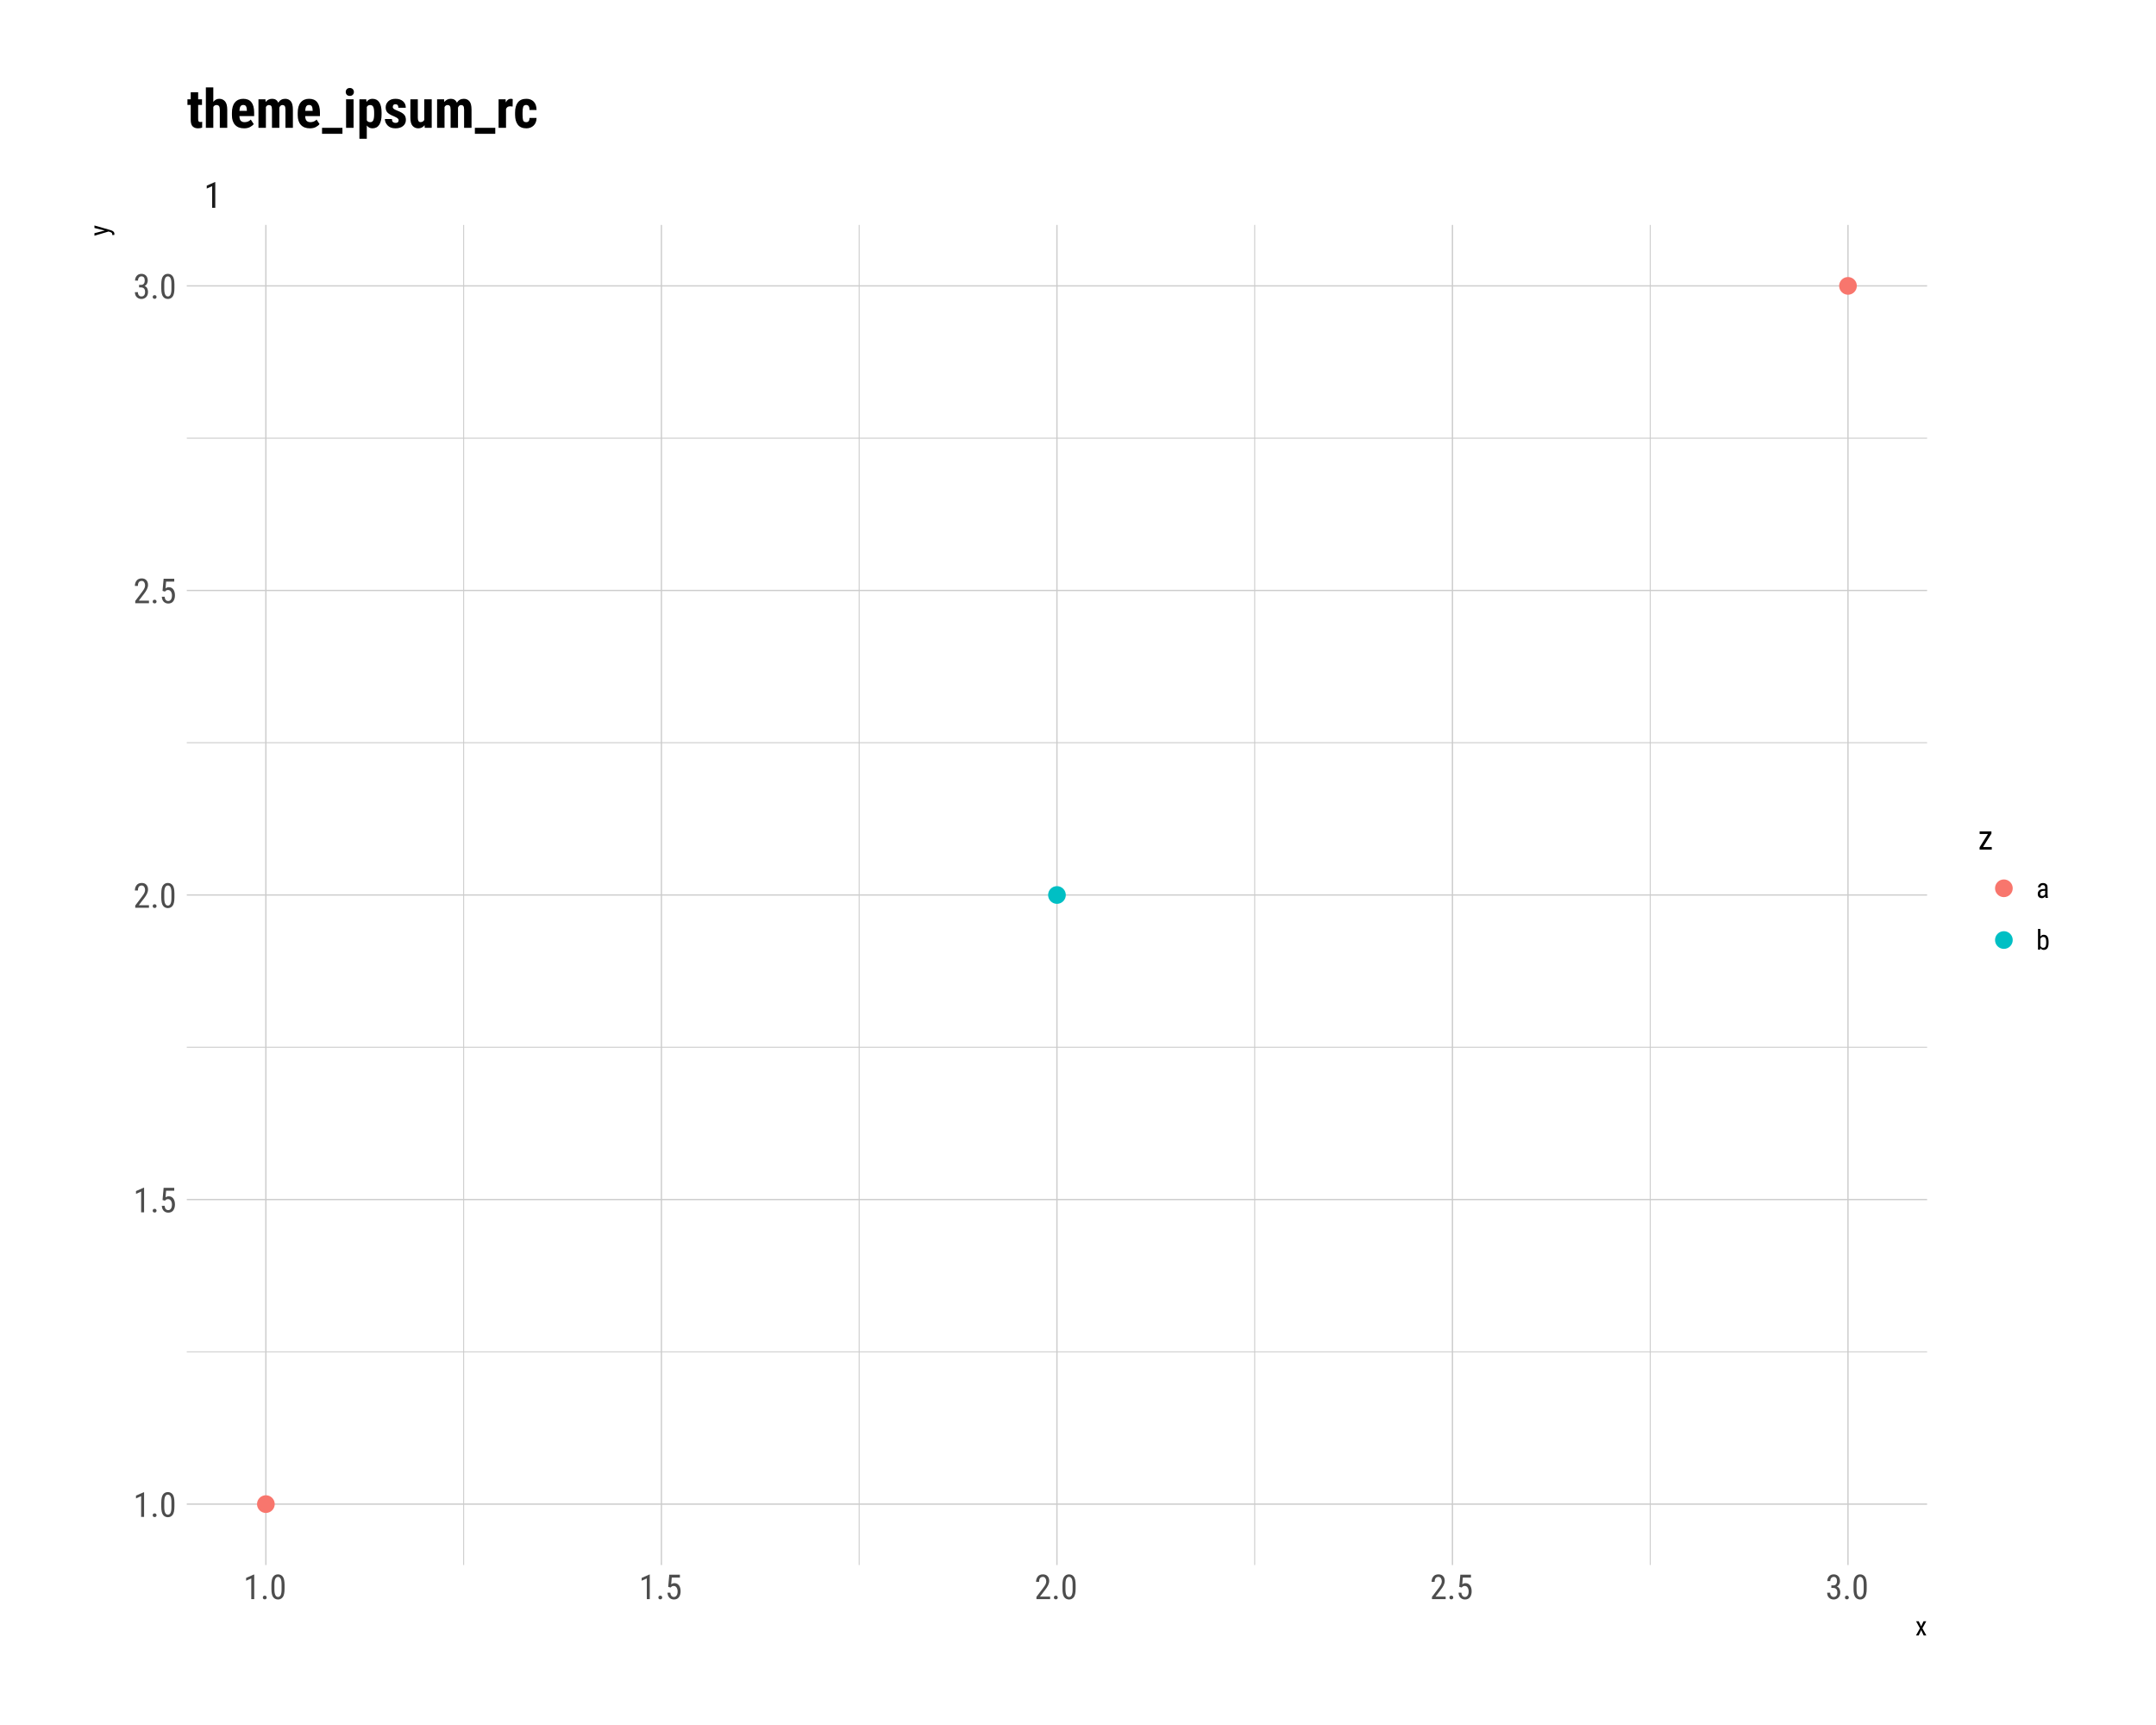
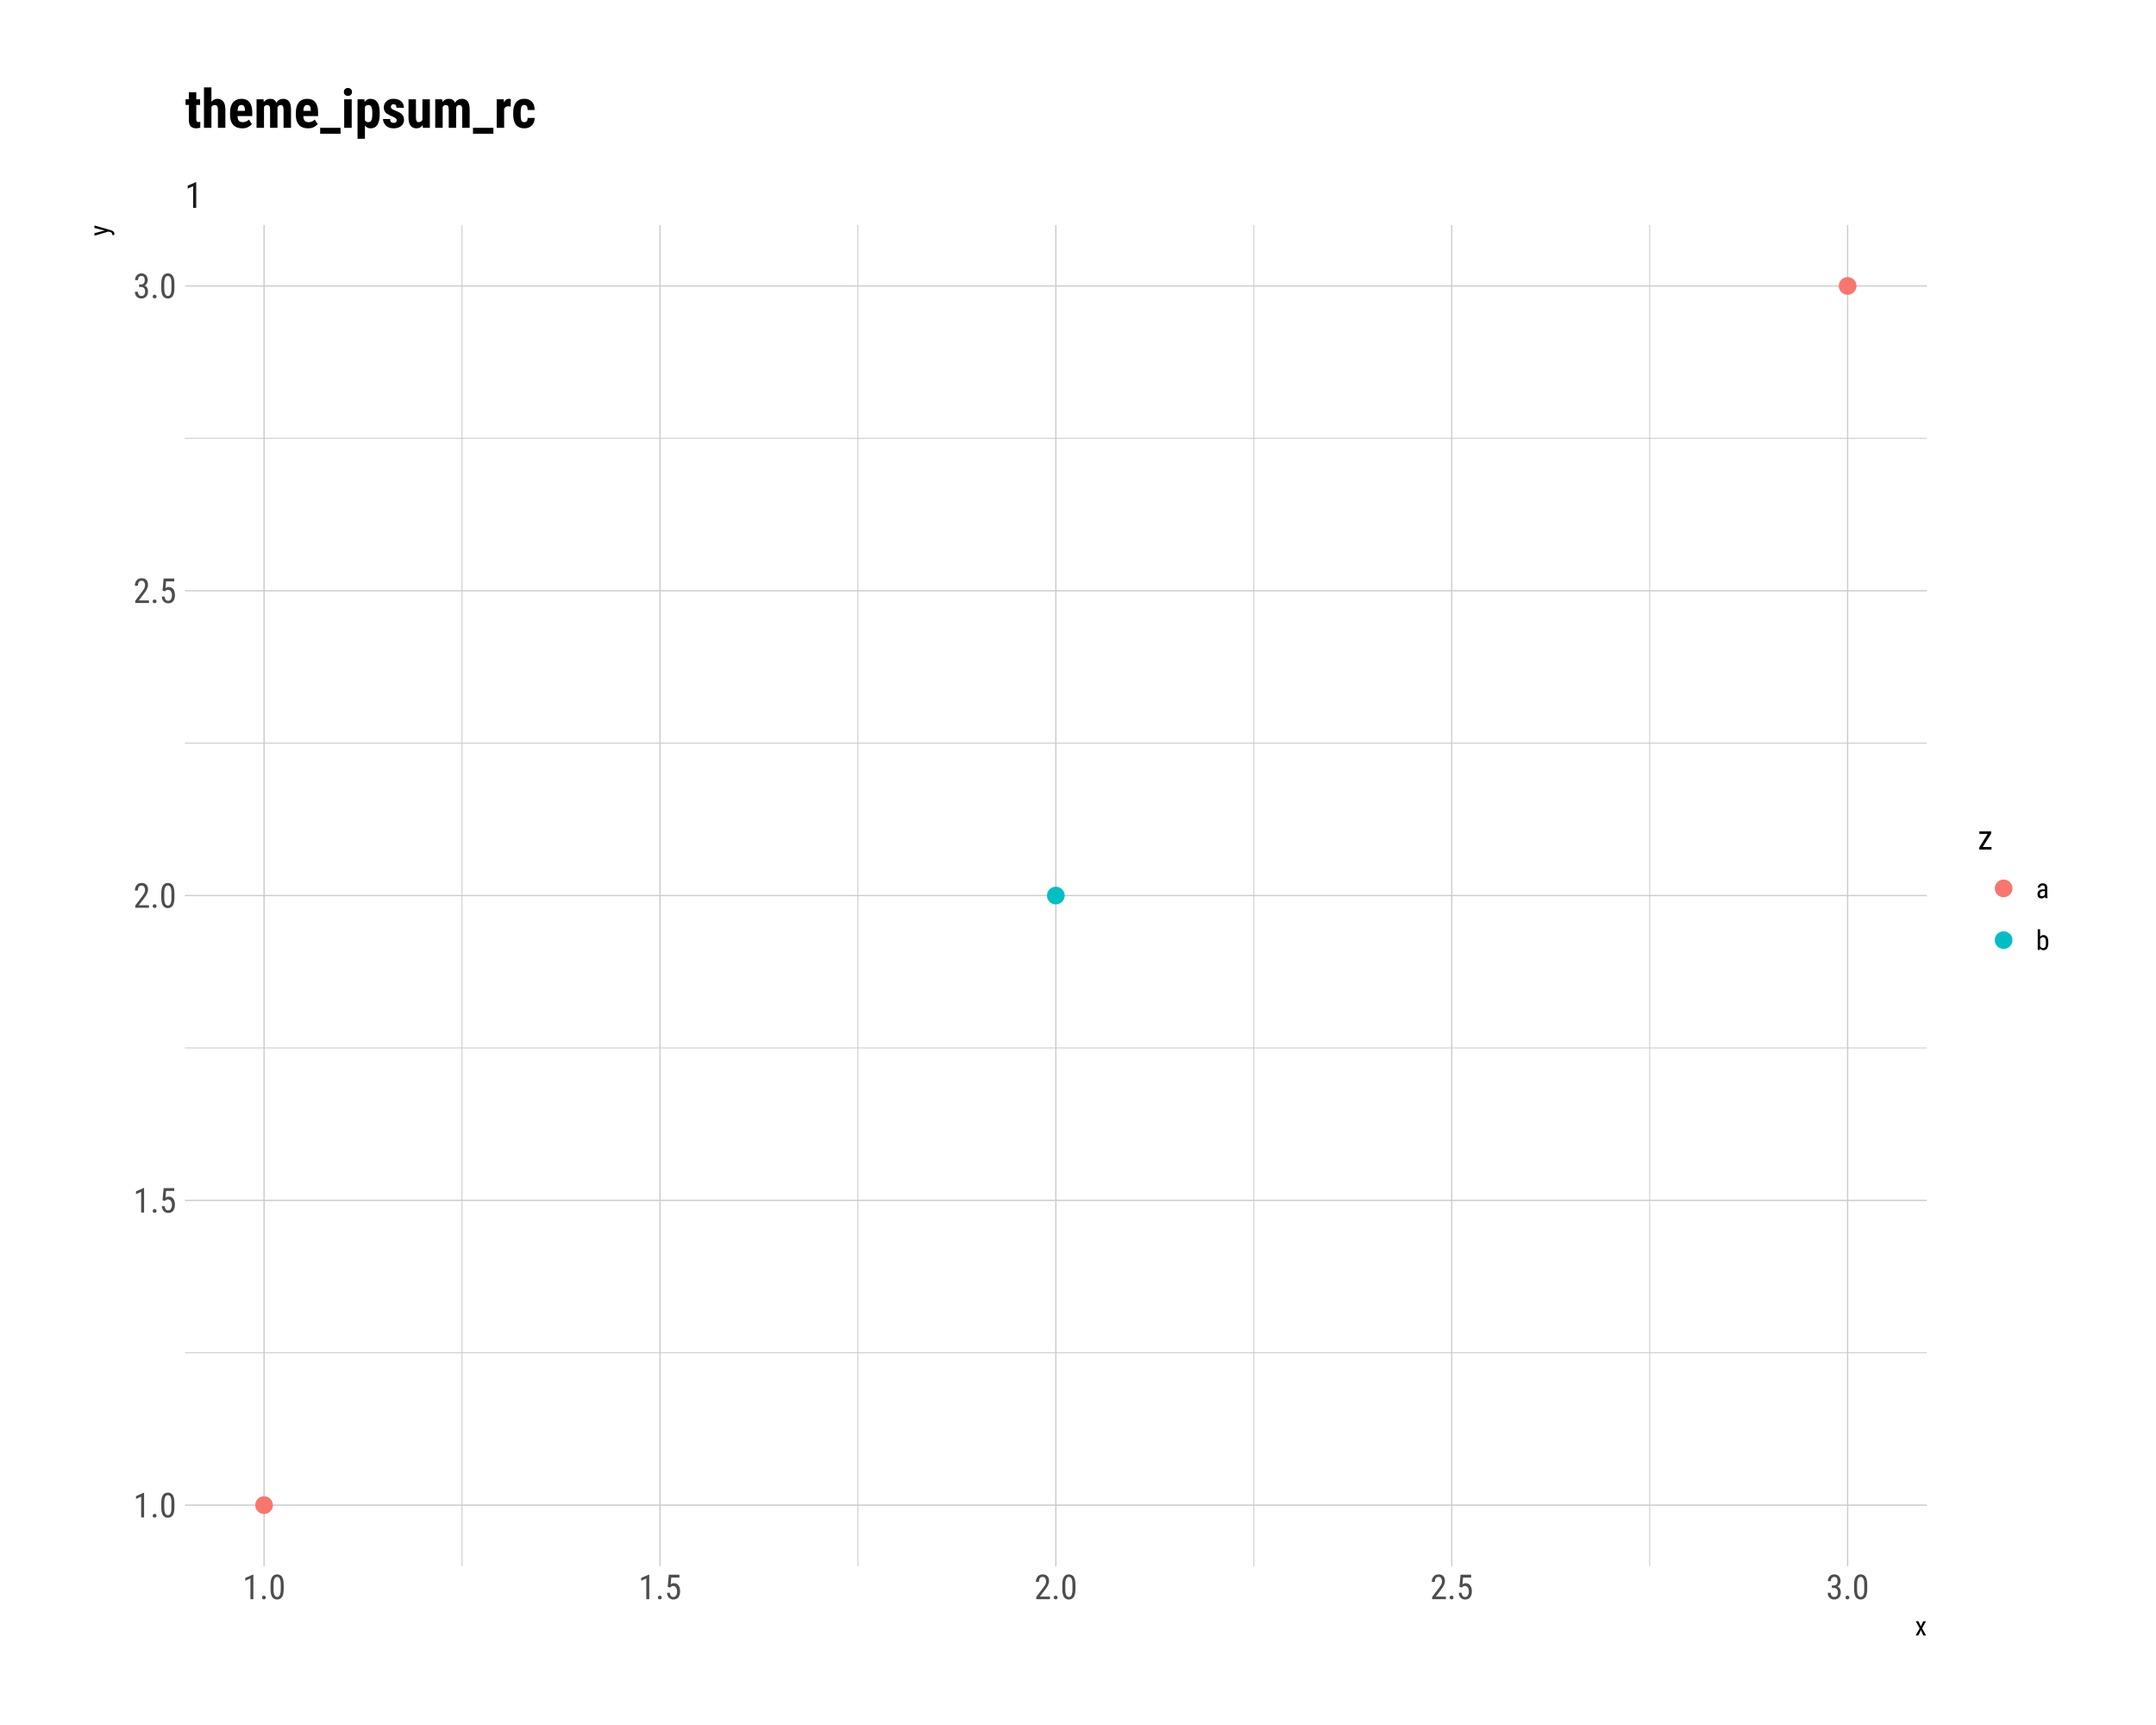
<svg xmlns="http://www.w3.org/2000/svg" viewBox="0 0 720.00 576.00">
  <defs>
    <style type="text/css">
    line, polyline, path, rect, circle {
      fill: none;
      stroke: #000000;
      stroke-linecap: round;
      stroke-linejoin: round;
      stroke-miterlimit: 10.00;
    }
  </style>
  </defs>
  <rect width="100%" height="100%" style="stroke: none; fill: #FFFFFF;" />
  <defs>
-     <clipPath id="cpNjIuMzc3Mnw2NDMuNTU2fDUyMi41ODJ8NzUuMTIwMQ==">
-       <rect x="62.38" y="75.12" width="581.18" height="447.46" />
+     <clipPath id="cpNjEuNzV8NjQzLjQ1OHw1MjIuOTQ1fDc1LjEyNg==">
+       <rect x="61.75" y="75.13" width="581.71" height="447.82" />
    </clipPath>
  </defs>
-   <polyline points="62.38,451.39 643.56,451.39 " style="stroke-width: 0.32; stroke: #CCCCCC; stroke-linecap: butt;" clip-path="url(#cpNjIuMzc3Mnw2NDMuNTU2fDUyMi41ODJ8NzUuMTIwMQ==)" />
-   <polyline points="62.38,349.70 643.56,349.70 " style="stroke-width: 0.32; stroke: #CCCCCC; stroke-linecap: butt;" clip-path="url(#cpNjIuMzc3Mnw2NDMuNTU2fDUyMi41ODJ8NzUuMTIwMQ==)" />
-   <polyline points="62.38,248.00 643.56,248.00 " style="stroke-width: 0.32; stroke: #CCCCCC; stroke-linecap: butt;" clip-path="url(#cpNjIuMzc3Mnw2NDMuNTU2fDUyMi41ODJ8NzUuMTIwMQ==)" />
-   <polyline points="62.38,146.31 643.56,146.31 " style="stroke-width: 0.32; stroke: #CCCCCC; stroke-linecap: butt;" clip-path="url(#cpNjIuMzc3Mnw2NDMuNTU2fDUyMi41ODJ8NzUuMTIwMQ==)" />
-   <polyline points="154.84,522.58 154.84,75.12 " style="stroke-width: 0.32; stroke: #CCCCCC; stroke-linecap: butt;" clip-path="url(#cpNjIuMzc3Mnw2NDMuNTU2fDUyMi41ODJ8NzUuMTIwMQ==)" />
-   <polyline points="286.92,522.58 286.92,75.12 " style="stroke-width: 0.32; stroke: #CCCCCC; stroke-linecap: butt;" clip-path="url(#cpNjIuMzc3Mnw2NDMuNTU2fDUyMi41ODJ8NzUuMTIwMQ==)" />
-   <polyline points="419.01,522.58 419.01,75.12 " style="stroke-width: 0.32; stroke: #CCCCCC; stroke-linecap: butt;" clip-path="url(#cpNjIuMzc3Mnw2NDMuNTU2fDUyMi41ODJ8NzUuMTIwMQ==)" />
-   <polyline points="551.10,522.58 551.10,75.12 " style="stroke-width: 0.32; stroke: #CCCCCC; stroke-linecap: butt;" clip-path="url(#cpNjIuMzc3Mnw2NDMuNTU2fDUyMi41ODJ8NzUuMTIwMQ==)" />
-   <polyline points="62.38,502.24 643.56,502.24 " style="stroke-width: 0.43; stroke: #CCCCCC; stroke-linecap: butt;" clip-path="url(#cpNjIuMzc3Mnw2NDMuNTU2fDUyMi41ODJ8NzUuMTIwMQ==)" />
-   <polyline points="62.38,400.55 643.56,400.55 " style="stroke-width: 0.43; stroke: #CCCCCC; stroke-linecap: butt;" clip-path="url(#cpNjIuMzc3Mnw2NDMuNTU2fDUyMi41ODJ8NzUuMTIwMQ==)" />
-   <polyline points="62.38,298.85 643.56,298.85 " style="stroke-width: 0.43; stroke: #CCCCCC; stroke-linecap: butt;" clip-path="url(#cpNjIuMzc3Mnw2NDMuNTU2fDUyMi41ODJ8NzUuMTIwMQ==)" />
-   <polyline points="62.38,197.16 643.56,197.16 " style="stroke-width: 0.43; stroke: #CCCCCC; stroke-linecap: butt;" clip-path="url(#cpNjIuMzc3Mnw2NDMuNTU2fDUyMi41ODJ8NzUuMTIwMQ==)" />
-   <polyline points="62.38,95.46 643.56,95.46 " style="stroke-width: 0.43; stroke: #CCCCCC; stroke-linecap: butt;" clip-path="url(#cpNjIuMzc3Mnw2NDMuNTU2fDUyMi41ODJ8NzUuMTIwMQ==)" />
-   <polyline points="88.79,522.58 88.79,75.12 " style="stroke-width: 0.43; stroke: #CCCCCC; stroke-linecap: butt;" clip-path="url(#cpNjIuMzc3Mnw2NDMuNTU2fDUyMi41ODJ8NzUuMTIwMQ==)" />
-   <polyline points="220.88,522.58 220.88,75.12 " style="stroke-width: 0.43; stroke: #CCCCCC; stroke-linecap: butt;" clip-path="url(#cpNjIuMzc3Mnw2NDMuNTU2fDUyMi41ODJ8NzUuMTIwMQ==)" />
-   <polyline points="352.97,522.58 352.97,75.12 " style="stroke-width: 0.43; stroke: #CCCCCC; stroke-linecap: butt;" clip-path="url(#cpNjIuMzc3Mnw2NDMuNTU2fDUyMi41ODJ8NzUuMTIwMQ==)" />
-   <polyline points="485.05,522.58 485.05,75.12 " style="stroke-width: 0.43; stroke: #CCCCCC; stroke-linecap: butt;" clip-path="url(#cpNjIuMzc3Mnw2NDMuNTU2fDUyMi41ODJ8NzUuMTIwMQ==)" />
-   <polyline points="617.14,522.58 617.14,75.12 " style="stroke-width: 0.43; stroke: #CCCCCC; stroke-linecap: butt;" clip-path="url(#cpNjIuMzc3Mnw2NDMuNTU2fDUyMi41ODJ8NzUuMTIwMQ==)" />
-   <circle cx="88.79" cy="502.24" r="1.95pt" style="stroke-width: 0.71; stroke: #F8766D; fill: #F8766D;" clip-path="url(#cpNjIuMzc3Mnw2NDMuNTU2fDUyMi41ODJ8NzUuMTIwMQ==)" />
-   <circle cx="352.97" cy="298.85" r="1.95pt" style="stroke-width: 0.71; stroke: #00BFC4; fill: #00BFC4;" clip-path="url(#cpNjIuMzc3Mnw2NDMuNTU2fDUyMi41ODJ8NzUuMTIwMQ==)" />
-   <circle cx="617.14" cy="95.46" r="1.95pt" style="stroke-width: 0.71; stroke: #F8766D; fill: #F8766D;" clip-path="url(#cpNjIuMzc3Mnw2NDMuNTU2fDUyMi41ODJ8NzUuMTIwMQ==)" />
+   <polyline points="61.75,451.70 643.46,451.70 " style="stroke-width: 0.32; stroke: #CCCCCC; stroke-linecap: butt;" clip-path="url(#cpNjEuNzV8NjQzLjQ1OHw1MjIuOTQ1fDc1LjEyNg==)" />
+   <polyline points="61.75,349.92 643.46,349.92 " style="stroke-width: 0.32; stroke: #CCCCCC; stroke-linecap: butt;" clip-path="url(#cpNjEuNzV8NjQzLjQ1OHw1MjIuOTQ1fDc1LjEyNg==)" />
+   <polyline points="61.75,248.15 643.46,248.15 " style="stroke-width: 0.32; stroke: #CCCCCC; stroke-linecap: butt;" clip-path="url(#cpNjEuNzV8NjQzLjQ1OHw1MjIuOTQ1fDc1LjEyNg==)" />
+   <polyline points="61.75,146.37 643.46,146.37 " style="stroke-width: 0.32; stroke: #CCCCCC; stroke-linecap: butt;" clip-path="url(#cpNjEuNzV8NjQzLjQ1OHw1MjIuOTQ1fDc1LjEyNg==)" />
+   <polyline points="154.29,522.95 154.29,75.13 " style="stroke-width: 0.32; stroke: #CCCCCC; stroke-linecap: butt;" clip-path="url(#cpNjEuNzV8NjQzLjQ1OHw1MjIuOTQ1fDc1LjEyNg==)" />
+   <polyline points="286.50,522.95 286.50,75.13 " style="stroke-width: 0.32; stroke: #CCCCCC; stroke-linecap: butt;" clip-path="url(#cpNjEuNzV8NjQzLjQ1OHw1MjIuOTQ1fDc1LjEyNg==)" />
+   <polyline points="418.71,522.95 418.71,75.13 " style="stroke-width: 0.32; stroke: #CCCCCC; stroke-linecap: butt;" clip-path="url(#cpNjEuNzV8NjQzLjQ1OHw1MjIuOTQ1fDc1LjEyNg==)" />
+   <polyline points="550.91,522.95 550.91,75.13 " style="stroke-width: 0.32; stroke: #CCCCCC; stroke-linecap: butt;" clip-path="url(#cpNjEuNzV8NjQzLjQ1OHw1MjIuOTQ1fDc1LjEyNg==)" />
+   <polyline points="61.75,502.59 643.46,502.59 " style="stroke-width: 0.43; stroke: #CCCCCC; stroke-linecap: butt;" clip-path="url(#cpNjEuNzV8NjQzLjQ1OHw1MjIuOTQ1fDc1LjEyNg==)" />
+   <polyline points="61.75,400.81 643.46,400.81 " style="stroke-width: 0.43; stroke: #CCCCCC; stroke-linecap: butt;" clip-path="url(#cpNjEuNzV8NjQzLjQ1OHw1MjIuOTQ1fDc1LjEyNg==)" />
+   <polyline points="61.75,299.04 643.46,299.04 " style="stroke-width: 0.43; stroke: #CCCCCC; stroke-linecap: butt;" clip-path="url(#cpNjEuNzV8NjQzLjQ1OHw1MjIuOTQ1fDc1LjEyNg==)" />
+   <polyline points="61.75,197.26 643.46,197.26 " style="stroke-width: 0.43; stroke: #CCCCCC; stroke-linecap: butt;" clip-path="url(#cpNjEuNzV8NjQzLjQ1OHw1MjIuOTQ1fDc1LjEyNg==)" />
+   <polyline points="61.75,95.48 643.46,95.48 " style="stroke-width: 0.43; stroke: #CCCCCC; stroke-linecap: butt;" clip-path="url(#cpNjEuNzV8NjQzLjQ1OHw1MjIuOTQ1fDc1LjEyNg==)" />
+   <polyline points="88.19,522.95 88.19,75.13 " style="stroke-width: 0.43; stroke: #CCCCCC; stroke-linecap: butt;" clip-path="url(#cpNjEuNzV8NjQzLjQ1OHw1MjIuOTQ1fDc1LjEyNg==)" />
+   <polyline points="220.40,522.95 220.40,75.13 " style="stroke-width: 0.43; stroke: #CCCCCC; stroke-linecap: butt;" clip-path="url(#cpNjEuNzV8NjQzLjQ1OHw1MjIuOTQ1fDc1LjEyNg==)" />
+   <polyline points="352.60,522.95 352.60,75.13 " style="stroke-width: 0.43; stroke: #CCCCCC; stroke-linecap: butt;" clip-path="url(#cpNjEuNzV8NjQzLjQ1OHw1MjIuOTQ1fDc1LjEyNg==)" />
+   <polyline points="484.81,522.95 484.81,75.13 " style="stroke-width: 0.43; stroke: #CCCCCC; stroke-linecap: butt;" clip-path="url(#cpNjEuNzV8NjQzLjQ1OHw1MjIuOTQ1fDc1LjEyNg==)" />
+   <polyline points="617.02,522.95 617.02,75.13 " style="stroke-width: 0.43; stroke: #CCCCCC; stroke-linecap: butt;" clip-path="url(#cpNjEuNzV8NjQzLjQ1OHw1MjIuOTQ1fDc1LjEyNg==)" />
+   <circle cx="88.19" cy="502.59" r="1.95pt" style="stroke-width: 0.71; stroke: #F8766D; fill: #F8766D;" clip-path="url(#cpNjEuNzV8NjQzLjQ1OHw1MjIuOTQ1fDc1LjEyNg==)" />
+   <circle cx="352.60" cy="299.04" r="1.95pt" style="stroke-width: 0.71; stroke: #00BFC4; fill: #00BFC4;" clip-path="url(#cpNjEuNzV8NjQzLjQ1OHw1MjIuOTQ1fDc1LjEyNg==)" />
+   <circle cx="617.02" cy="95.48" r="1.95pt" style="stroke-width: 0.71; stroke: #F8766D; fill: #F8766D;" clip-path="url(#cpNjEuNzV8NjQzLjQ1OHw1MjIuOTQ1fDc1LjEyNg==)" />
  <defs>
    <clipPath id="cpMHw3MjB8NTc2fDA=">
      <rect x="0.00" y="0.00" width="720.00" height="576.00" />
    </clipPath>
  </defs>
  <defs>
-     <clipPath id="cpNjIuMzc3Mnw2NDMuNTU2fDc1LjEyMDF8NTUuMTMxOA==">
-       <rect x="62.38" y="55.13" width="581.18" height="19.99" />
+     <clipPath id="cpNjEuNzV8NjQzLjQ1OHw3NS4xMjZ8NTUuMTM3Nw==">
+       <rect x="61.75" y="55.14" width="581.71" height="19.99" />
    </clipPath>
  </defs>
-   <g clip-path="url(#cpNjIuMzc3Mnw2NDMuNTU2fDc1LjEyMDF8NTUuMTMxOA==)">
-     <text x="68.11" y="69.39" style="font-size: 12.00px; fill: #1A1A1A; font-family: Roboto Condensed;" textLength="5.92px" lengthAdjust="spacingAndGlyphs">1</text>
+   <g clip-path="url(#cpNjEuNzV8NjQzLjQ1OHw3NS4xMjZ8NTUuMTM3Nw==)">
+     <text x="61.75" y="69.40" style="font-size: 12.00px; fill: #1A1A1A; font-family: Roboto Condensed;" textLength="5.92px" lengthAdjust="spacingAndGlyphs">1</text>
  </g>
  <defs>
    <clipPath id="cpMHw3MjB8NTc2fDA=">
      <rect x="0.00" y="0.00" width="720.00" height="576.00" />
    </clipPath>
  </defs>
  <g clip-path="url(#cpMHw3MjB8NTc2fDA=)">
-     <text x="81.29" y="533.98" style="font-size: 11.50px; fill: #4D4D4D; font-family: Roboto Condensed;" textLength="15.01px" lengthAdjust="spacingAndGlyphs">1.0</text>
+     <text x="81.00" y="533.99" style="font-size: 11.50px; fill: #4D4D4D; font-family: Roboto Condensed;" textLength="14.38px" lengthAdjust="spacingAndGlyphs">1.0</text>
  </g>
  <g clip-path="url(#cpMHw3MjB8NTc2fDA=)">
-     <text x="213.38" y="533.98" style="font-size: 11.50px; fill: #4D4D4D; font-family: Roboto Condensed;" textLength="15.01px" lengthAdjust="spacingAndGlyphs">1.5</text>
+     <text x="213.21" y="533.99" style="font-size: 11.50px; fill: #4D4D4D; font-family: Roboto Condensed;" textLength="14.38px" lengthAdjust="spacingAndGlyphs">1.5</text>
  </g>
  <g clip-path="url(#cpMHw3MjB8NTc2fDA=)">
-     <text x="345.46" y="533.98" style="font-size: 11.50px; fill: #4D4D4D; font-family: Roboto Condensed;" textLength="15.01px" lengthAdjust="spacingAndGlyphs">2.0</text>
+     <text x="345.41" y="533.99" style="font-size: 11.50px; fill: #4D4D4D; font-family: Roboto Condensed;" textLength="14.38px" lengthAdjust="spacingAndGlyphs">2.0</text>
  </g>
  <g clip-path="url(#cpMHw3MjB8NTc2fDA=)">
-     <text x="477.55" y="533.98" style="font-size: 11.50px; fill: #4D4D4D; font-family: Roboto Condensed;" textLength="15.01px" lengthAdjust="spacingAndGlyphs">2.5</text>
+     <text x="477.62" y="533.99" style="font-size: 11.50px; fill: #4D4D4D; font-family: Roboto Condensed;" textLength="14.38px" lengthAdjust="spacingAndGlyphs">2.5</text>
  </g>
  <g clip-path="url(#cpMHw3MjB8NTc2fDA=)">
-     <text x="609.64" y="533.98" style="font-size: 11.50px; fill: #4D4D4D; font-family: Roboto Condensed;" textLength="15.01px" lengthAdjust="spacingAndGlyphs">3.0</text>
+     <text x="609.83" y="533.99" style="font-size: 11.50px; fill: #4D4D4D; font-family: Roboto Condensed;" textLength="14.38px" lengthAdjust="spacingAndGlyphs">3.0</text>
  </g>
  <g clip-path="url(#cpMHw3MjB8NTc2fDA=)">
-     <text x="44.51" y="506.51" style="font-size: 11.50px; fill: #4D4D4D; font-family: Roboto Condensed;" textLength="15.01px" lengthAdjust="spacingAndGlyphs">1.0</text>
+     <text x="44.51" y="506.68" style="font-size: 11.50px; fill: #4D4D4D; font-family: Roboto Condensed;" textLength="14.38px" lengthAdjust="spacingAndGlyphs">1.0</text>
  </g>
  <g clip-path="url(#cpMHw3MjB8NTc2fDA=)">
-     <text x="44.51" y="404.81" style="font-size: 11.50px; fill: #4D4D4D; font-family: Roboto Condensed;" textLength="15.01px" lengthAdjust="spacingAndGlyphs">1.5</text>
+     <text x="44.51" y="404.90" style="font-size: 11.50px; fill: #4D4D4D; font-family: Roboto Condensed;" textLength="14.38px" lengthAdjust="spacingAndGlyphs">1.5</text>
  </g>
  <g clip-path="url(#cpMHw3MjB8NTc2fDA=)">
-     <text x="44.51" y="303.12" style="font-size: 11.50px; fill: #4D4D4D; font-family: Roboto Condensed;" textLength="15.01px" lengthAdjust="spacingAndGlyphs">2.0</text>
+     <text x="44.51" y="303.12" style="font-size: 11.50px; fill: #4D4D4D; font-family: Roboto Condensed;" textLength="14.38px" lengthAdjust="spacingAndGlyphs">2.0</text>
  </g>
  <g clip-path="url(#cpMHw3MjB8NTc2fDA=)">
-     <text x="44.51" y="201.42" style="font-size: 11.50px; fill: #4D4D4D; font-family: Roboto Condensed;" textLength="15.01px" lengthAdjust="spacingAndGlyphs">2.5</text>
+     <text x="44.51" y="201.35" style="font-size: 11.50px; fill: #4D4D4D; font-family: Roboto Condensed;" textLength="14.38px" lengthAdjust="spacingAndGlyphs">2.5</text>
  </g>
  <g clip-path="url(#cpMHw3MjB8NTc2fDA=)">
-     <text x="44.51" y="99.72" style="font-size: 11.50px; fill: #4D4D4D; font-family: Roboto Condensed;" textLength="15.01px" lengthAdjust="spacingAndGlyphs">3.0</text>
+     <text x="44.51" y="99.57" style="font-size: 11.50px; fill: #4D4D4D; font-family: Roboto Condensed;" textLength="14.38px" lengthAdjust="spacingAndGlyphs">3.0</text>
  </g>
  <g clip-path="url(#cpMHw3MjB8NTc2fDA=)">
-     <text x="639.61" y="546.11" style="font-size: 9.00px; font-family: Roboto Condensed;" textLength="3.95px" lengthAdjust="spacingAndGlyphs">x</text>
+     <text x="639.51" y="546.11" style="font-size: 9.00px; font-family: Roboto Condensed;" textLength="3.95px" lengthAdjust="spacingAndGlyphs">x</text>
  </g>
  <g clip-path="url(#cpMHw3MjB8NTc2fDA=)">
    <text transform="translate(36.29,78.87) rotate(-90)" style="font-size: 9.00px; font-family: Roboto Condensed;" textLength="3.75px" lengthAdjust="spacingAndGlyphs">y</text>
  </g>
  <g clip-path="url(#cpMHw3MjB8NTc2fDA=)">
-     <text x="660.56" y="283.70" style="font-size: 11.50px; font-family: Roboto Condensed;" textLength="5.27px" lengthAdjust="spacingAndGlyphs">z</text>
+     <text x="660.47" y="283.68" style="font-size: 11.50px; font-family: Roboto Condensed;" textLength="5.05px" lengthAdjust="spacingAndGlyphs">z</text>
  </g>
-   <circle cx="669.20" cy="296.61" r="1.95pt" style="stroke-width: 0.71; stroke: #F8766D; fill: #F8766D;" clip-path="url(#cpMHw3MjB8NTc2fDA=)" />
-   <circle cx="669.20" cy="313.89" r="1.95pt" style="stroke-width: 0.71; stroke: #00BFC4; fill: #00BFC4;" clip-path="url(#cpMHw3MjB8NTc2fDA=)" />
+   <circle cx="669.11" cy="296.64" r="1.95pt" style="stroke-width: 0.71; stroke: #F8766D; fill: #F8766D;" clip-path="url(#cpMHw3MjB8NTc2fDA=)" />
+   <circle cx="669.11" cy="313.92" r="1.95pt" style="stroke-width: 0.71; stroke: #00BFC4; fill: #00BFC4;" clip-path="url(#cpMHw3MjB8NTc2fDA=)" />
  <g clip-path="url(#cpMHw3MjB8NTc2fDA=)">
-     <text x="680.00" y="299.81" style="font-size: 9.20px; font-family: Roboto Condensed;" textLength="4.31px" lengthAdjust="spacingAndGlyphs">a</text>
+     <text x="679.91" y="299.91" style="font-size: 9.20px; font-family: Roboto Condensed;" textLength="4.41px" lengthAdjust="spacingAndGlyphs">a</text>
  </g>
  <g clip-path="url(#cpMHw3MjB8NTc2fDA=)">
-     <text x="680.00" y="317.09" style="font-size: 9.20px; font-family: Roboto Condensed;" textLength="4.44px" lengthAdjust="spacingAndGlyphs">b</text>
+     <text x="679.91" y="317.19" style="font-size: 9.20px; font-family: Roboto Condensed;" textLength="4.54px" lengthAdjust="spacingAndGlyphs">b</text>
  </g>
  <g clip-path="url(#cpMHw3MjB8NTc2fDA=)">
-     <text x="62.38" y="42.68" style="font-size: 18.00px; font-weight: bold; font-family: Roboto Condensed;" textLength="117.44px" lengthAdjust="spacingAndGlyphs">theme_ipsum_rc</text>
+     <text x="61.75" y="42.68" style="font-size: 18.00px; font-weight: bold; font-family: Roboto Condensed;" textLength="117.44px" lengthAdjust="spacingAndGlyphs">theme_ipsum_rc</text>
  </g>
</svg>
